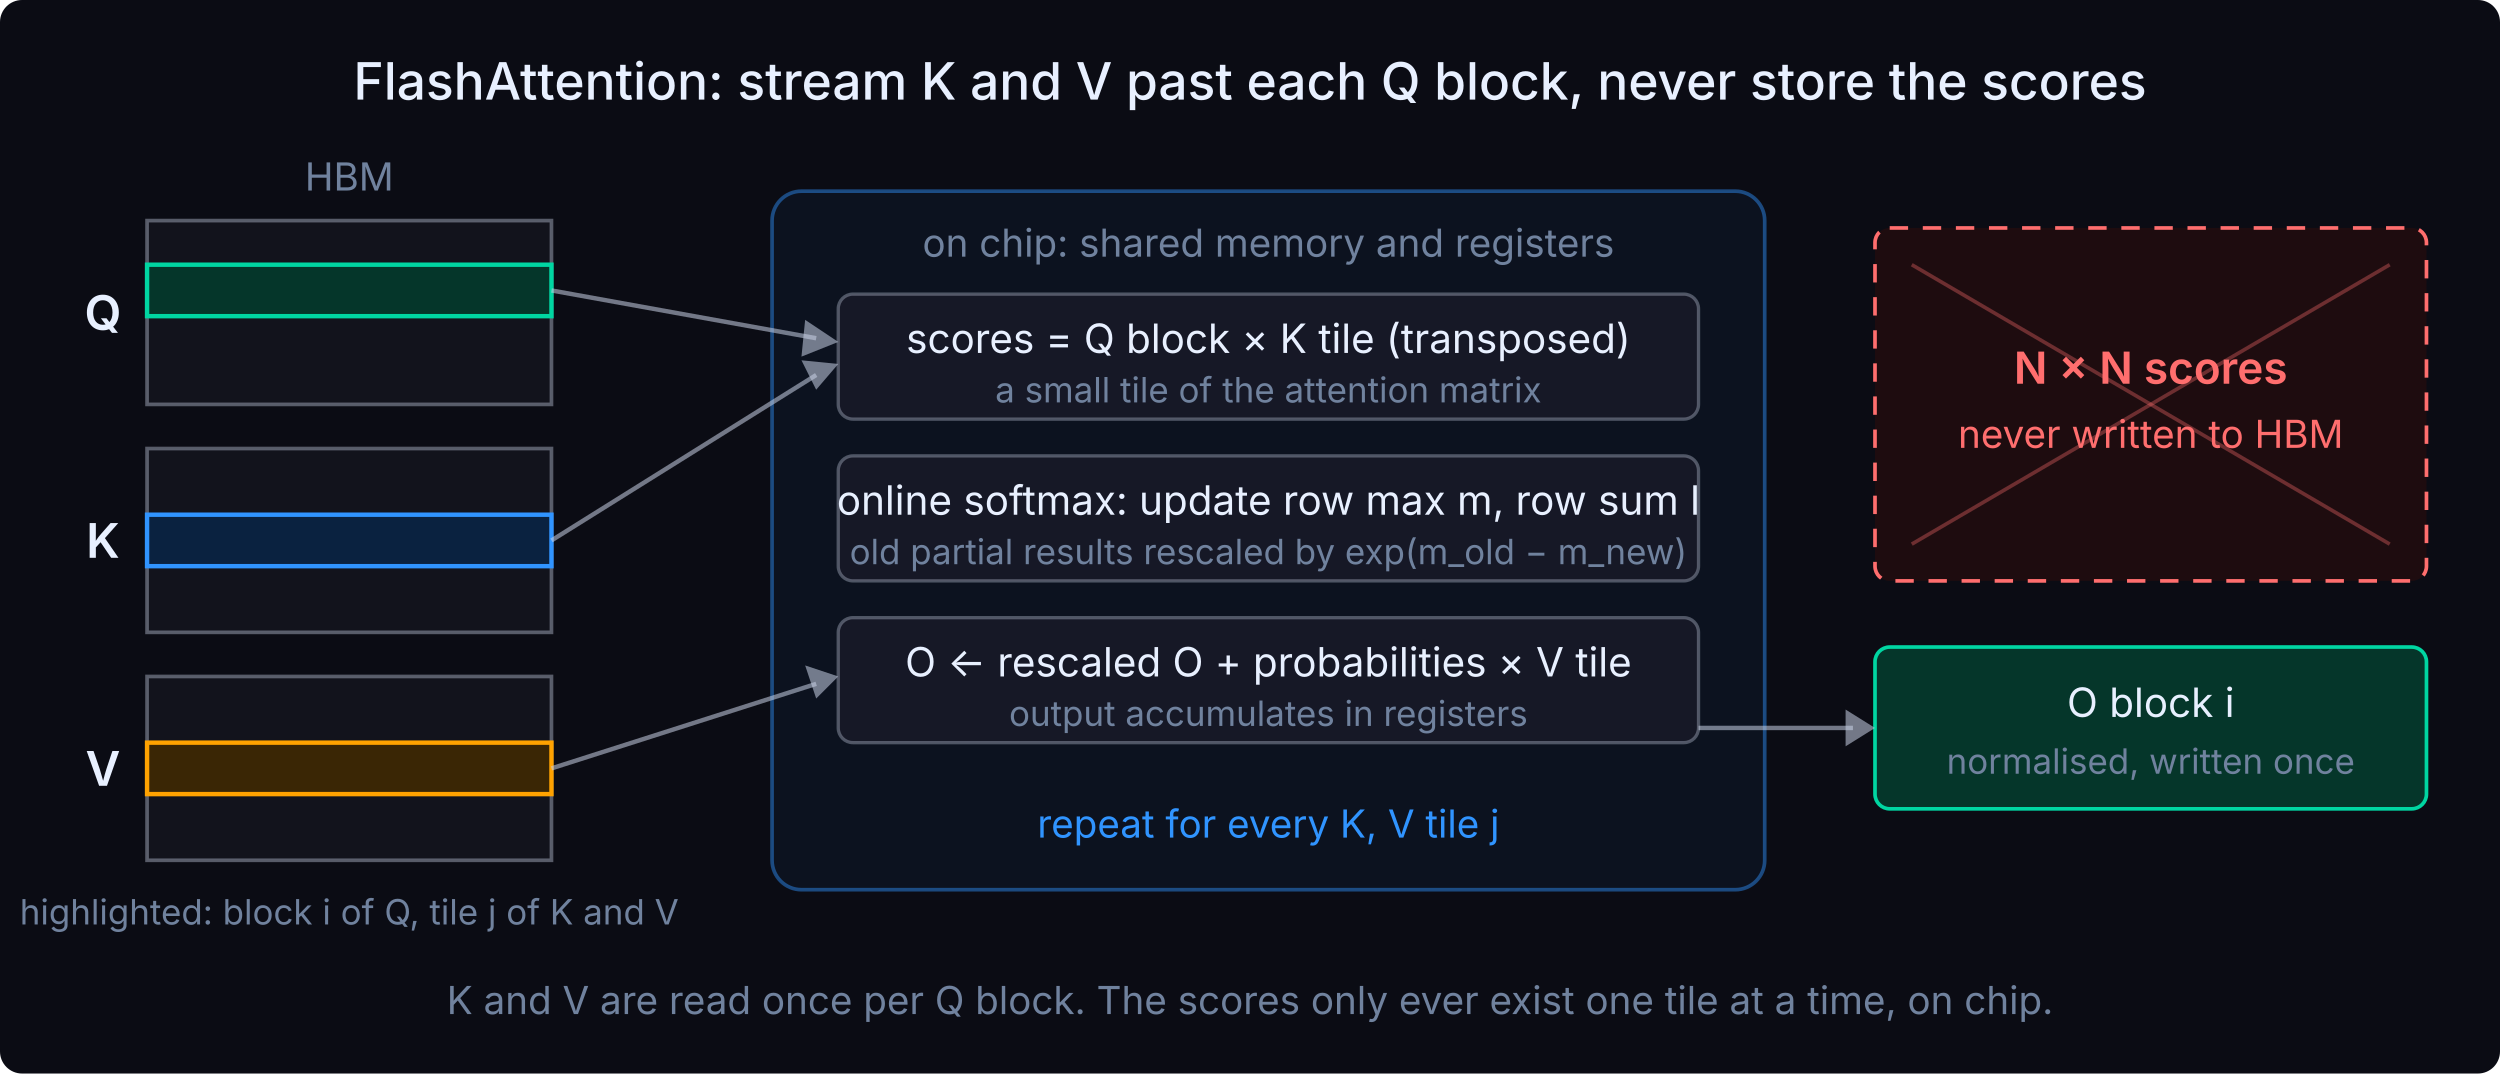
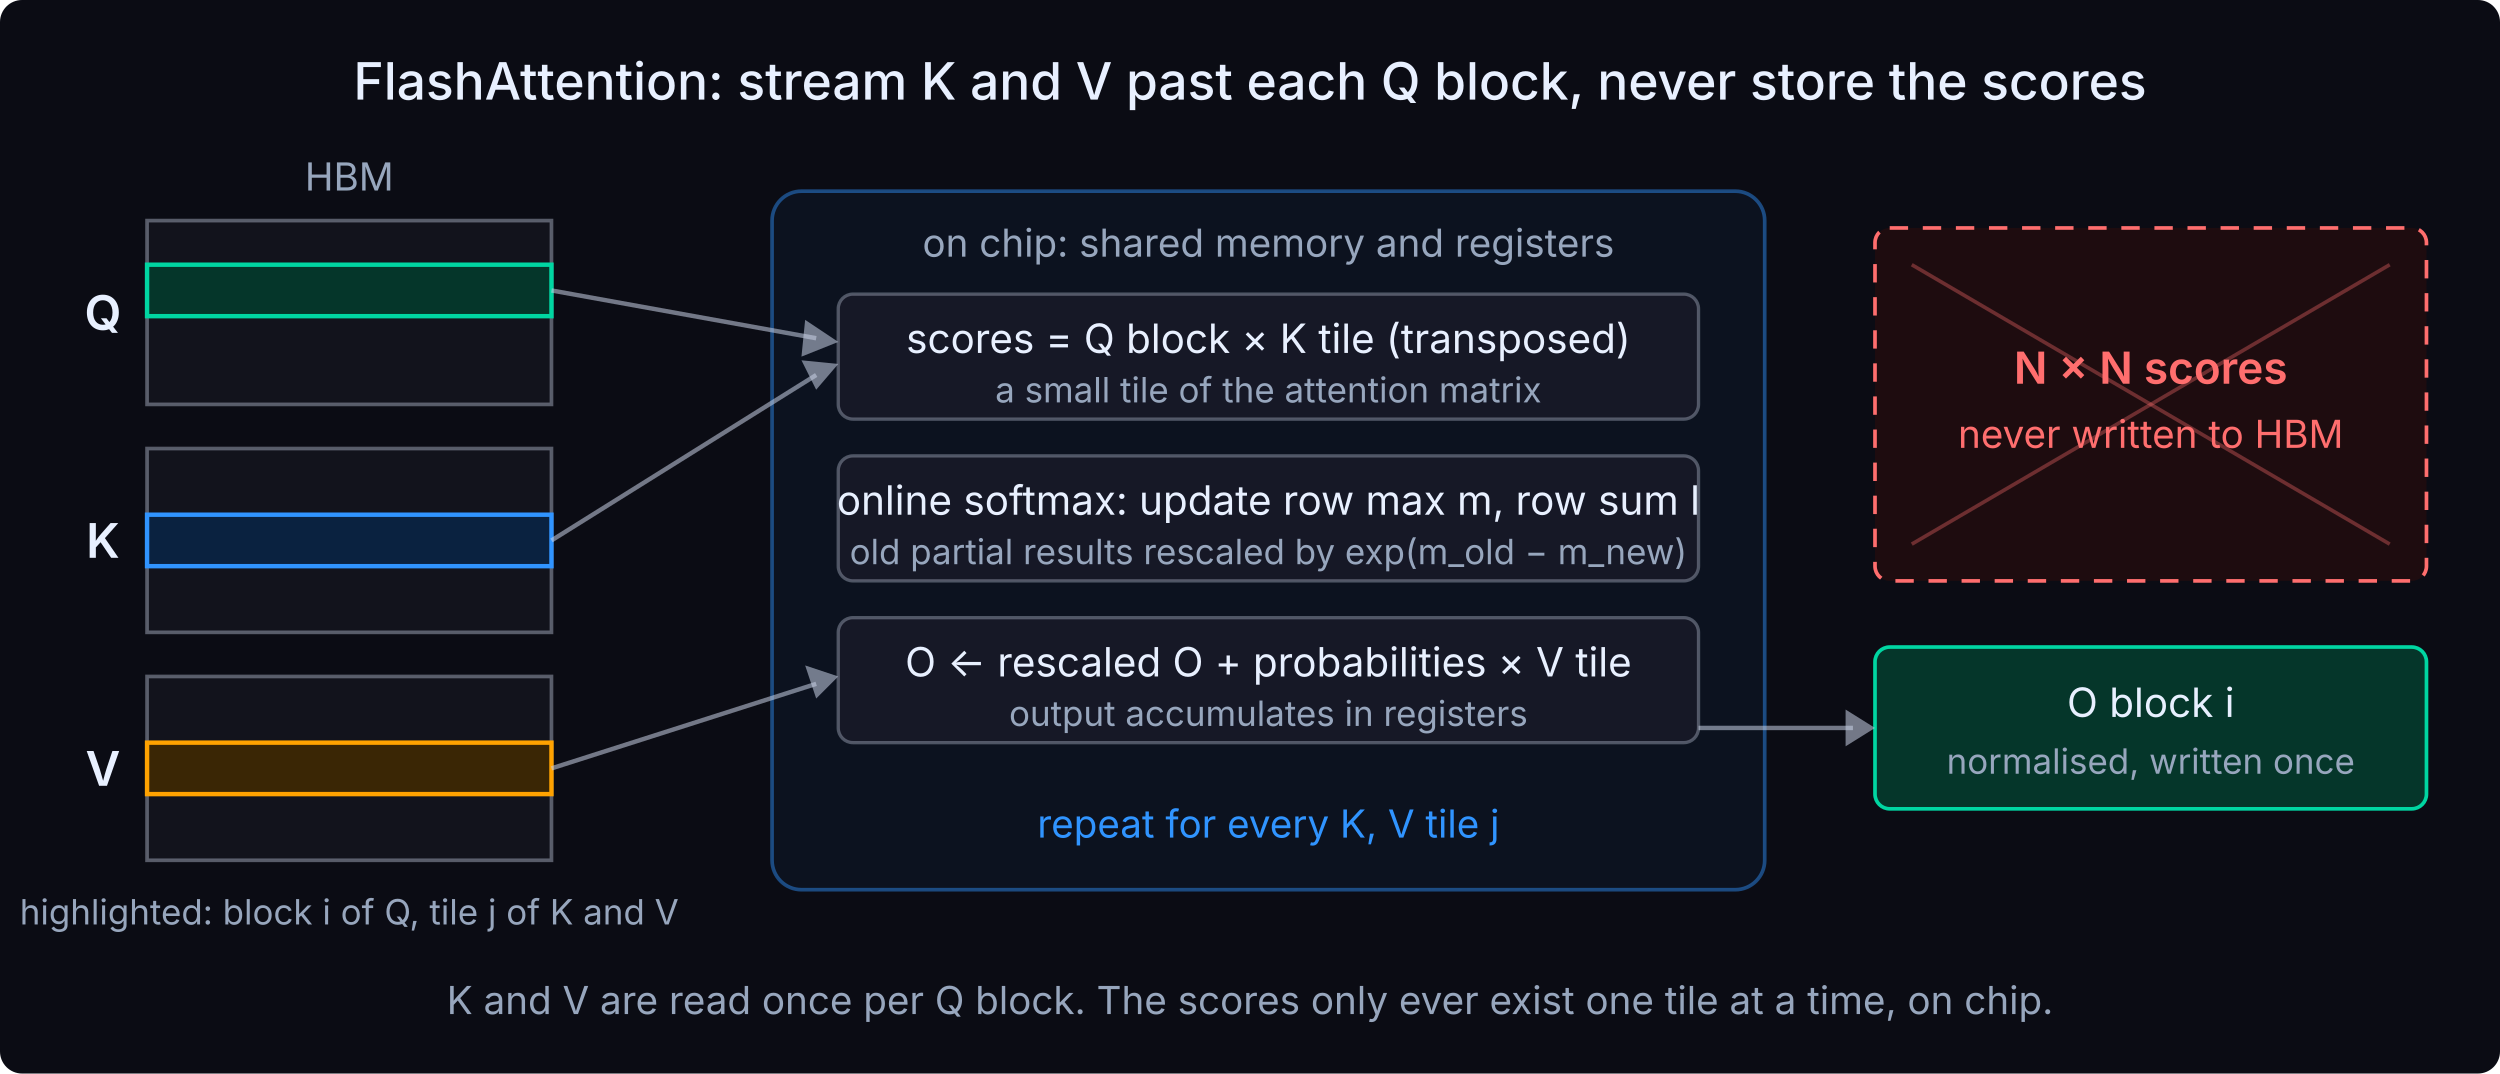
<svg xmlns="http://www.w3.org/2000/svg" width="100%" viewBox="0 0 680 292">
  <style>
  text { font-family: -apple-system, BlinkMacSystemFont, 'Segoe UI', sans-serif; dominant-baseline: central; }
  .title { fill: #e8f0ff; font-size: 14px; font-weight: 500; }
  .lbl { fill: #e8f0ff; font-size: 11px; }
  .big { fill: #e8f0ff; font-size: 13px; font-weight: 600; }
-   .sub { fill: #70829e; font-size: 9.5px; }
-   .mut { fill: #70829e; font-size: 10.5px; }
+   .sub { fill: #97a6bd; font-size: 9.5px; }
+   .mut { fill: #97a6bd; font-size: 10.5px; }
  .mat { fill: #12131c; stroke: rgba(200,210,230,0.4); stroke-width: 1; }
  .step { fill: #161826; stroke: rgba(200,210,230,0.35); stroke-width: 0.9; }
  .arrow { stroke: rgba(200,210,230,0.55); stroke-width: 1.2; fill: none; }
  .head { fill: rgba(200,210,230,0.55); }
</style>
  <rect width="100%" height="100%" fill="#0b0c14" rx="6" />
  <text x="340" y="22" text-anchor="middle" class="title">FlashAttention: stream K and V past each Q block, never store the scores</text>
  <text x="95" y="48" text-anchor="middle" class="mut">HBM</text>
  <text x="28" y="85" text-anchor="middle" class="big">Q</text>
  <rect x="40" y="60" width="110" height="50" class="mat" />
  <rect x="40" y="72" width="110" height="14" fill="rgb(5,54,42)" stroke="rgb(0,214,162)" stroke-width="1.2" />
  <text x="28" y="147" text-anchor="middle" class="big">K</text>
  <rect x="40" y="122" width="110" height="50" class="mat" />
  <rect x="40" y="140" width="110" height="14" fill="rgb(10,34,64)" stroke="rgb(48,148,255)" stroke-width="1.2" />
  <text x="28" y="209" text-anchor="middle" class="big">V</text>
  <rect x="40" y="184" width="110" height="50" class="mat" />
  <rect x="40" y="202" width="110" height="14" fill="rgb(58,38,5)" stroke="rgb(255,162,0)" stroke-width="1.2" />
  <text x="95" y="248" text-anchor="middle" class="sub">highlighted: block i of Q, tile j of K and V</text>
  <rect x="210" y="52" width="270" height="190" rx="8" fill="rgba(48,148,255,0.05)" stroke="rgba(48,148,255,0.45)" stroke-width="1" />
  <text x="345" y="66" text-anchor="middle" class="mut">on chip: shared memory and registers</text>
  <rect x="228" y="80" width="234" height="34" rx="4" class="step" />
  <text x="345" y="92" text-anchor="middle" class="lbl">scores = Q block × K tile (transposed)</text>
  <text x="345" y="106" text-anchor="middle" class="sub">a small tile of the attention matrix</text>
  <rect x="228" y="124" width="234" height="34" rx="4" class="step" />
  <text x="345" y="136" text-anchor="middle" class="lbl">online softmax: update row max m, row sum l</text>
  <text x="345" y="150" text-anchor="middle" class="sub">old partial results rescaled by exp(m_old − m_new)</text>
  <rect x="228" y="168" width="234" height="34" rx="4" class="step" />
  <text x="345" y="180" text-anchor="middle" class="lbl">O ← rescaled O + probabilities × V tile</text>
  <text x="345" y="194" text-anchor="middle" class="sub">output accumulates in registers</text>
  <text x="345" y="224" text-anchor="middle" style="fill: rgb(48,148,255); font-size: 10.5px;">repeat for every K, V tile j</text>
  <path d="M150 79 L222 92" class="arrow" />
  <polygon points="219,87 228,93 218,97" class="head" />
  <path d="M150 147 L222 102" class="arrow" />
  <polygon points="218,98 228,99 222,106" class="head" />
  <path d="M150 209 L222 186" class="arrow" />
  <polygon points="219,181 228,184 222,190" class="head" />
  <rect x="510" y="62" width="150" height="96" rx="4" fill="rgb(30,12,15)" stroke="rgb(255,110,110)" stroke-width="1" stroke-dasharray="5 4" />
  <line x1="520" y1="72" x2="650" y2="148" stroke="rgba(255,110,110,0.35)" stroke-width="1" />
  <line x1="650" y1="72" x2="520" y2="148" stroke="rgba(255,110,110,0.35)" stroke-width="1" />
  <text x="585" y="100" text-anchor="middle" style="fill: rgb(255,110,110); font-size: 12px; font-weight: 600;">N × N scores</text>
  <text x="585" y="118" text-anchor="middle" style="fill: rgb(255,110,110); font-size: 10.5px;">never written to HBM</text>
  <rect x="510" y="176" width="150" height="44" rx="4" fill="rgb(5,54,42)" stroke="rgb(0,214,162)" stroke-width="1" />
  <text x="585" y="191" text-anchor="middle" class="lbl">O block i</text>
  <text x="585" y="207" text-anchor="middle" class="sub">normalised, written once</text>
  <path d="M462 198 L504 198" class="arrow" />
  <polygon points="502,193 510,198 502,203" class="head" />
  <text x="340" y="272" text-anchor="middle" class="mut">K and V are read once per Q block. The scores only ever exist one tile at a time, on chip.</text>
</svg>
